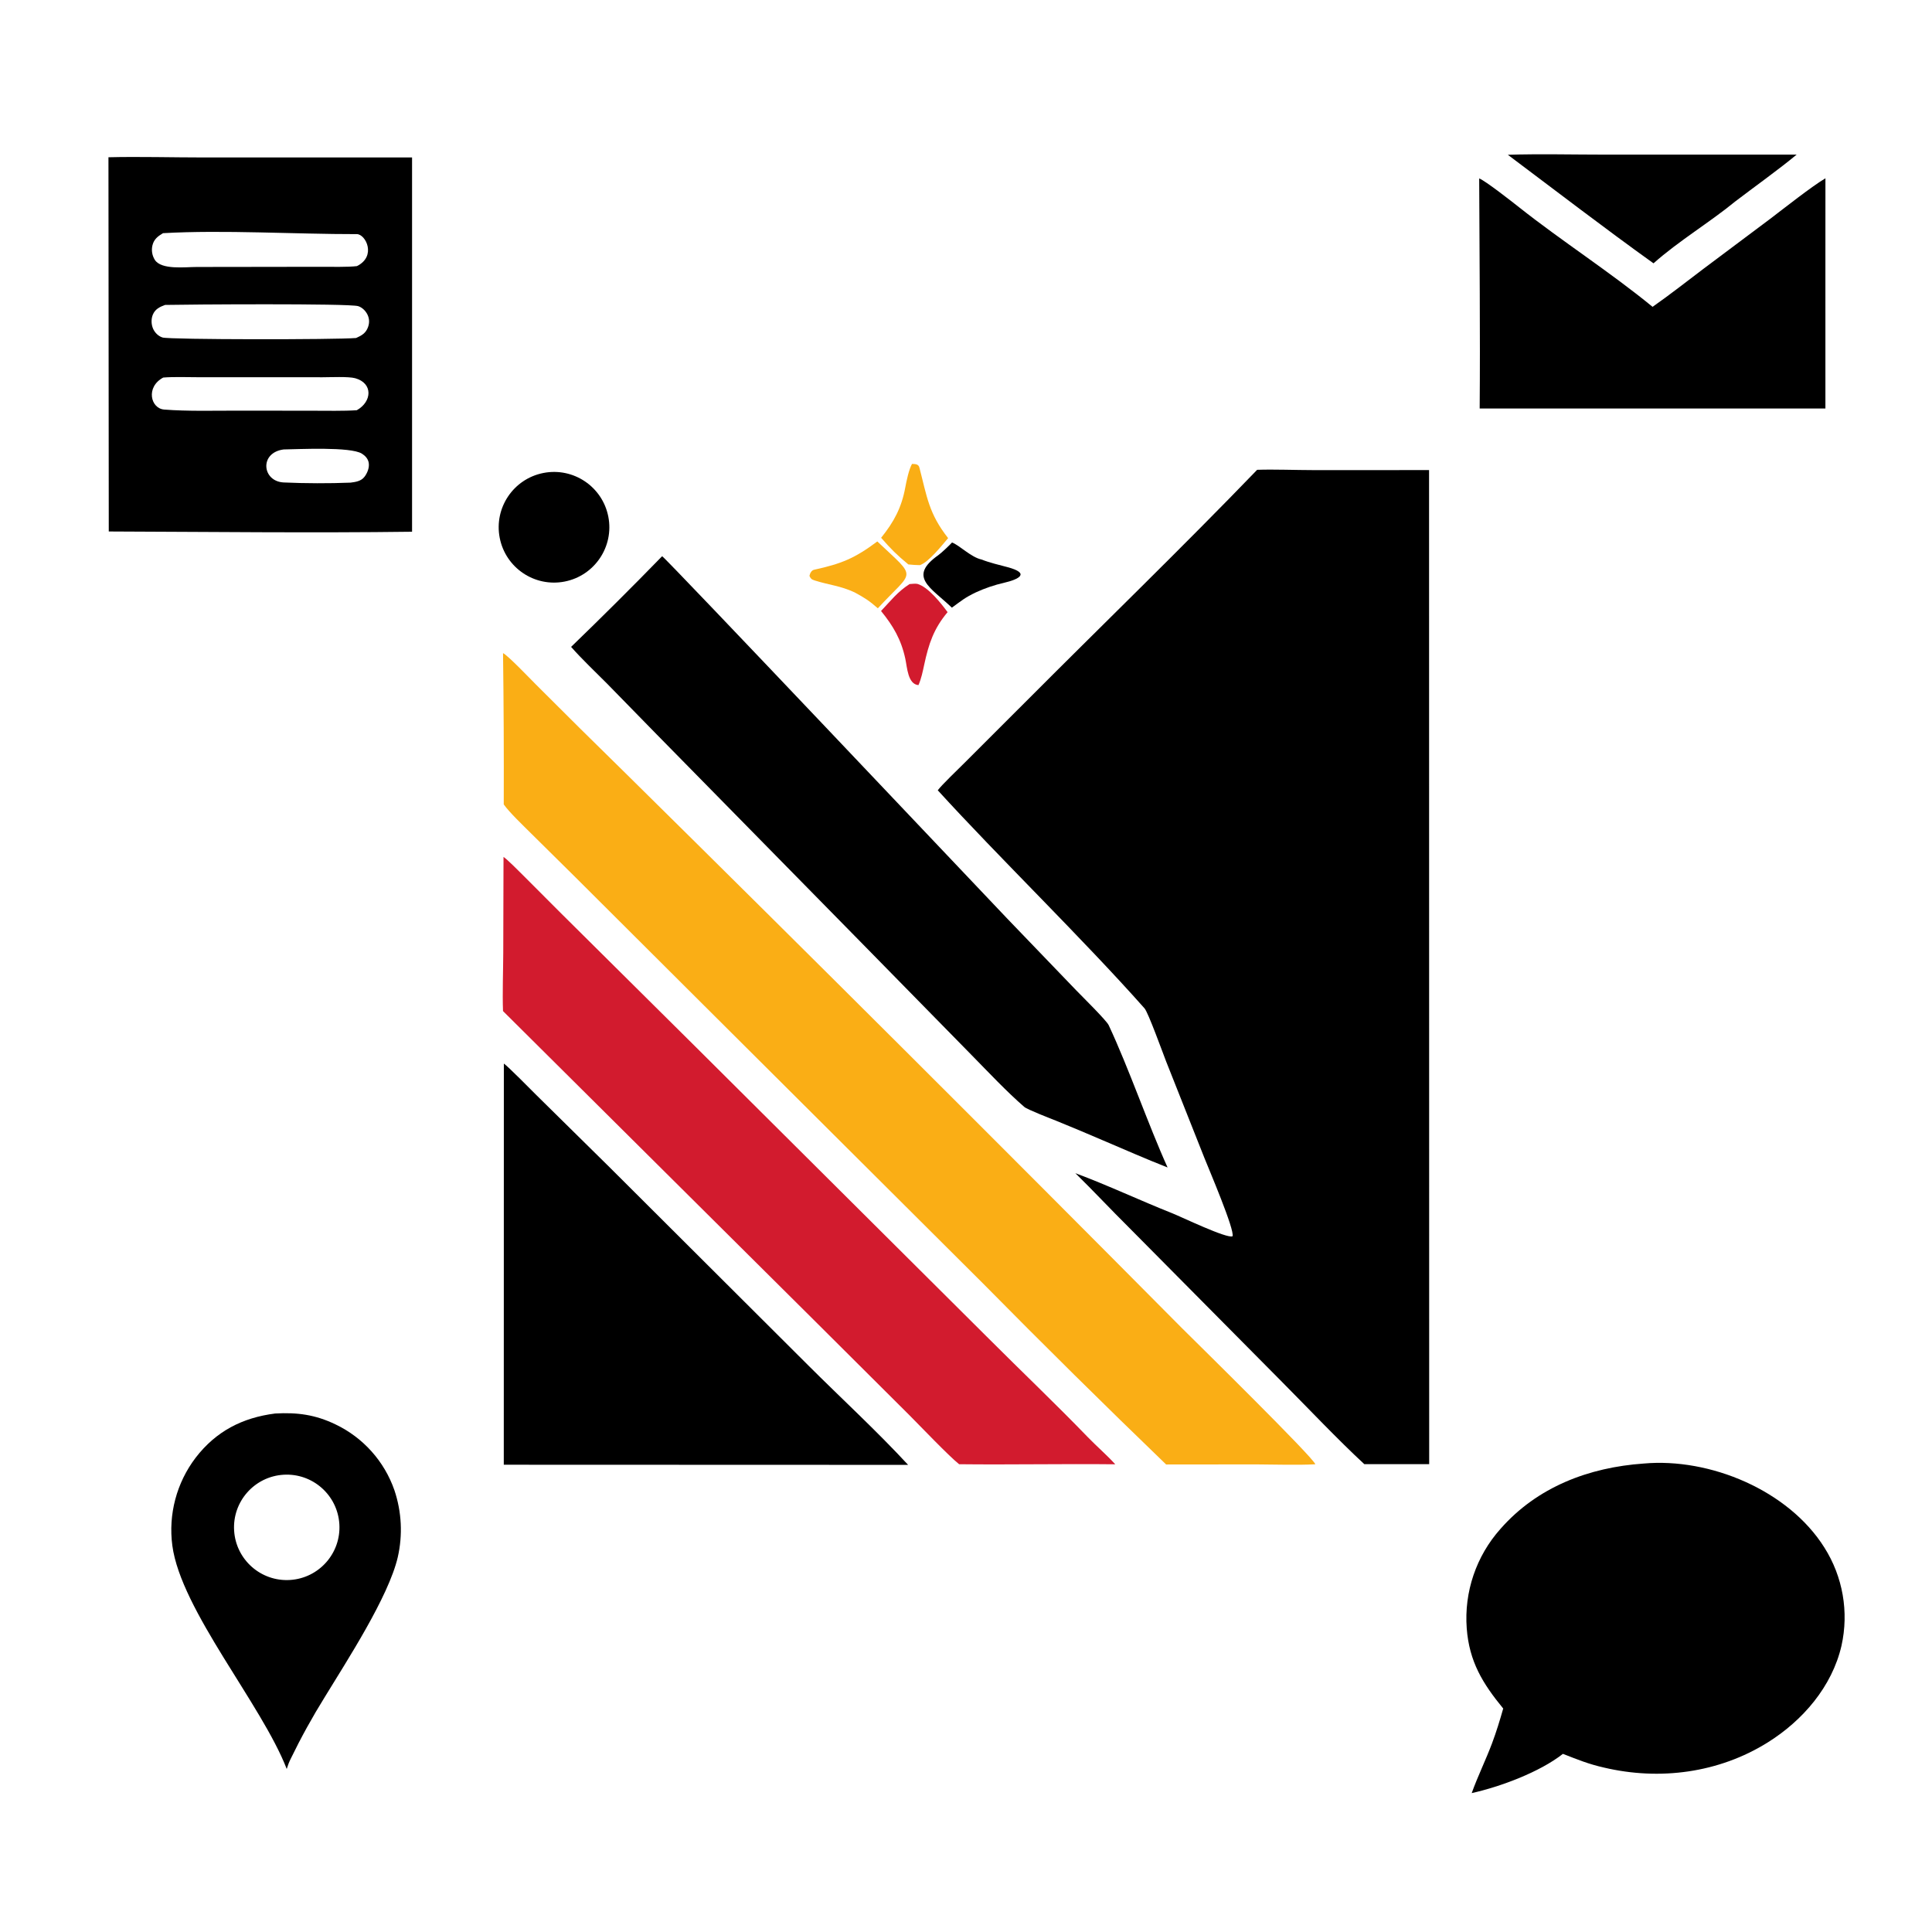
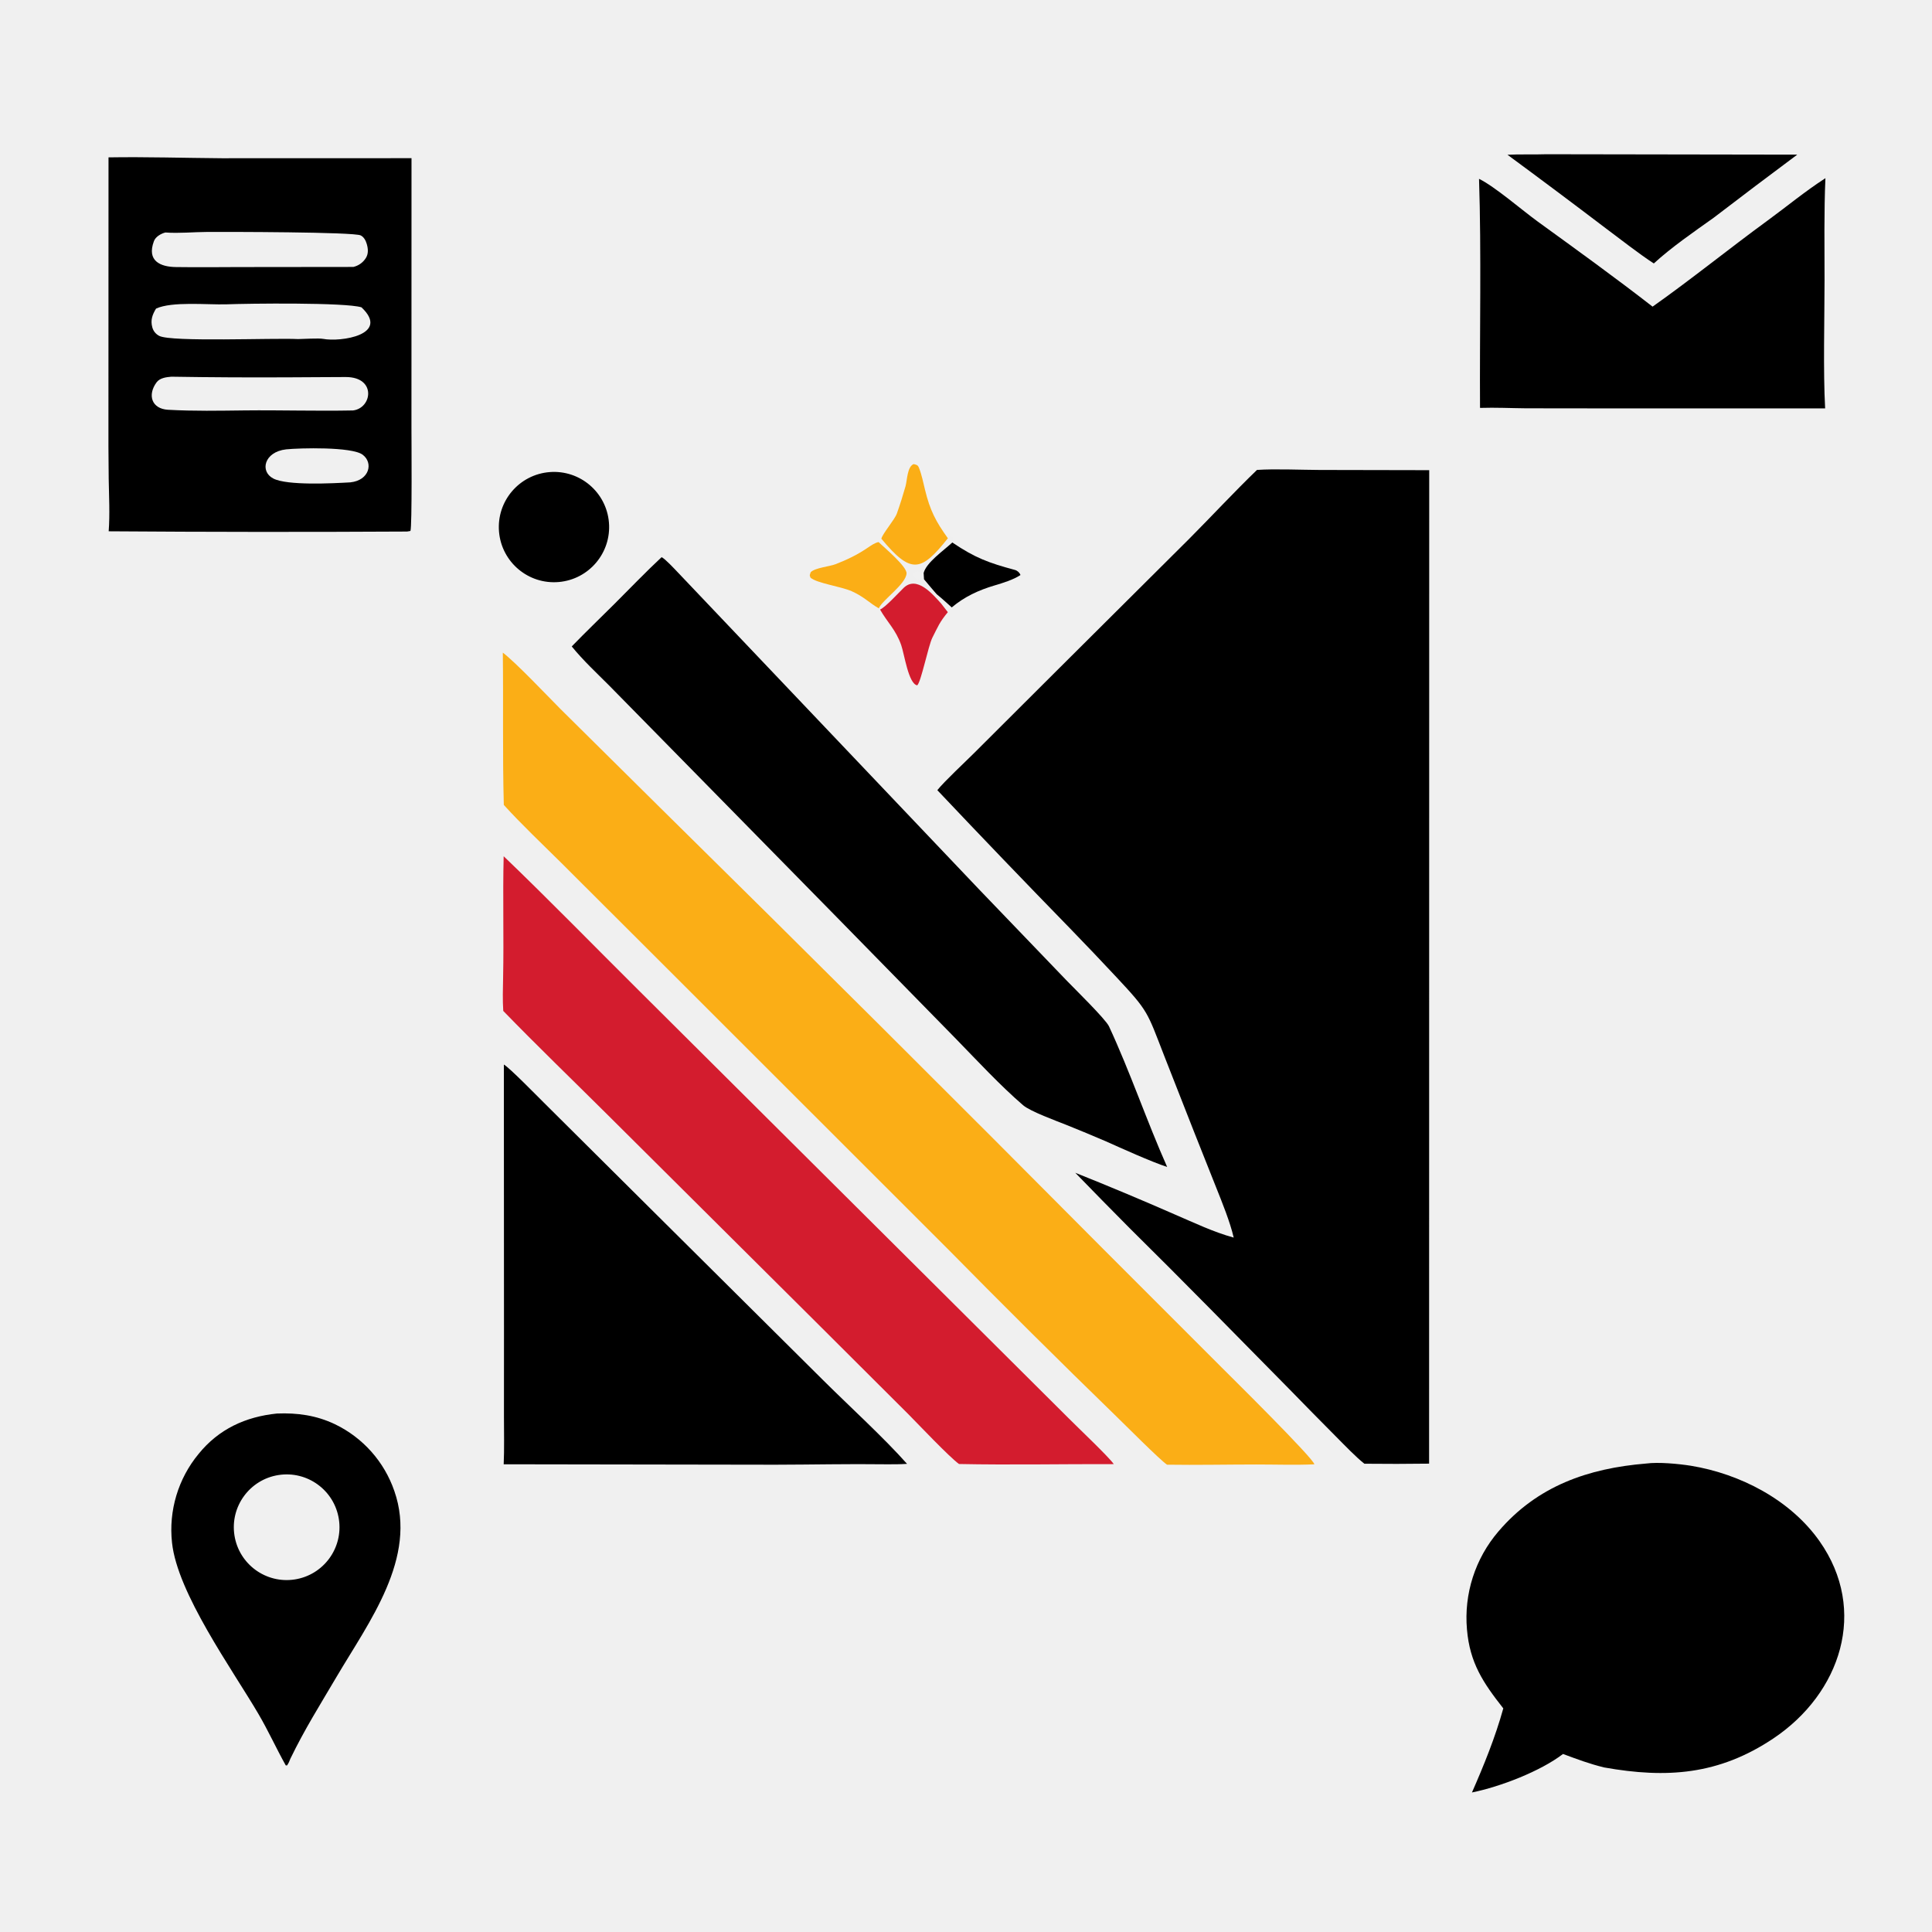
<svg xmlns="http://www.w3.org/2000/svg" width="1024" height="1024" viewBox="0 0 1024 1024">
-   <path fill="white" d="M0 0L1024 0L1024 1024L0 1024L0 0Z" />
-   <path d="M666.318 249.006C675.383 248.699 686.732 249.166 696.099 249.168L757.432 249.157L757.498 776.039L723.116 776.034C709.368 763.341 692.777 745.806 679.418 732.364L598.316 650.553C588.748 641.062 579.586 631.241 569.956 621.806C587.11 628.185 604.293 636.298 621.327 643.056C626.01 644.913 650.266 656.6 653.25 655.25C654.665 652.273 640.604 619.39 638.412 613.864L618.047 562.516C616.239 557.883 608.583 536.658 606.623 534.446C573.742 497.354 529.577 454.592 497.032 418.868C499.271 415.881 508.087 407.468 511.151 404.395L543.026 372.543C583.762 331.663 626.356 290.465 666.318 249.006Z" />
-   <path fill="#FAAE15" d="M266.621 346.175C269.241 347.411 281.124 359.892 284.109 362.857C299.76 378.538 315.505 394.125 331.343 409.617C430.196 507.189 528.543 605.271 626.382 703.859C634.387 711.816 696.388 772.747 697.15 776.105C687.738 776.604 675.182 776.204 665.615 776.158L618.073 776.206C585.341 744.656 553.009 712.694 521.084 680.328L368.497 528.287L305.052 465.032L281.21 441.452C277.345 437.604 270.009 430.61 266.997 426.362C267.091 399.632 266.966 372.902 266.621 346.175Z" />
-   <path d="M57.482 83.35C73.342 82.954 91.762 83.458 107.835 83.458L218.402 83.462L218.4 281.829C165.511 282.517 110.586 281.882 57.649 281.698L57.482 83.35Z" />
-   <path fill="white" d="M86.4 123.585C118.366 121.762 156.775 124.145 189.131 124.092C193.799 124.084 199.72 135.787 189.188 141.044C184.358 141.639 175.284 141.398 170.161 141.408L135.511 141.46L104.299 141.501C98.08 141.515 85.521 143.135 82.062 137.734C80.628 135.449 80.171 132.685 80.794 130.06C81.579 126.786 83.681 125.209 86.4 123.585Z" />
-   <path fill="white" d="M87.504 161.616C98.495 161.367 185.053 160.747 189.861 162.267C191.985 162.938 193.851 164.823 194.793 166.802C195.819 168.957 195.867 171.178 195.053 173.404C193.893 176.58 191.704 177.839 188.738 179.148C178.006 180.067 89.875 180.06 86.131 178.876C83.954 178.189 82.133 176.395 81.191 174.342C80.14 172.05 80.033 169.098 81.013 166.76C82.252 163.808 84.659 162.658 87.504 161.616Z" />
-   <path fill="white" d="M86.519 200.105C91.831 199.646 100.02 199.937 105.646 199.941L141.189 199.943L170.976 199.953C175.067 199.956 184.727 199.49 188.234 200.456C197.758 203.08 197.266 212.831 189.124 217.421C182.347 217.905 172.739 217.69 165.741 217.692L126.434 217.65C113.77 217.628 99.449 218.061 87.014 217.073C79.816 216.502 77.1 205.163 86.519 200.105Z" />
-   <path fill="white" d="M150.313 238.218C158.343 238.098 185.738 236.69 191.773 240.421C193.502 241.489 194.964 243.03 195.39 245.073C195.931 247.666 194.75 250.651 193.194 252.694C191.395 255.056 188.517 255.454 185.765 255.81C174.415 256.265 161.698 256.23 150.383 255.713C138.912 255.189 137.299 239.927 150.313 238.218Z" />
-   <path d="M871.158 775.708C906.286 772.553 947.88 789.868 966.964 820.24C976.758 835.692 980.018 854.399 976.03 872.252C971.032 893.96 955.458 911.977 936.85 923.579C910.975 939.712 879.709 943.82 850.175 936.858C841.943 935.004 836.234 932.635 828.381 929.577C816.144 939.201 795.277 947.002 780.037 950.381C783.196 941.54 787.525 932.784 790.828 923.947C793.146 917.746 794.925 911.904 796.732 905.553C785.849 892.288 778.727 880.723 777.397 863.024C775.965 843.769 782.416 824.759 795.271 810.353C814.809 788.07 842.181 777.746 871.158 775.708Z" />
-   <path d="M350.939 294.807C352.676 295.468 519.192 471.499 533.987 487.008L570.601 525.089C573.354 527.949 586.438 540.828 587.616 543.344C598.368 566.289 608.615 596.192 618.842 618.783C607.502 614.351 595.943 609.236 584.687 604.461C576.42 600.889 568.114 597.408 559.77 594.02C557.198 592.981 544.561 588.132 542.897 586.694C533.579 578.641 523.656 568.043 514.974 559.216L455.454 498.54L348.063 389.254L321.78 362.362C315.701 356.252 308.3 349.251 302.697 342.863C319.021 327.089 335.103 311.069 350.939 294.807Z" />
-   <path fill="#D21B2E" d="M266.874 454.175C269.096 455.705 274.898 461.604 276.997 463.682L297.552 484.258L368.922 555.072L524.013 709.449C541.518 726.956 559.381 743.946 576.566 761.722C581.25 766.566 586.659 771.2 591.099 776.106C563.494 775.802 535.864 776.38 508.348 776.071C502.604 771.454 487.802 755.887 481.935 750.014L431.048 699.32L266.607 535.894C266.255 526.68 266.693 514.504 266.736 505.14L266.874 454.175Z" />
-   <path d="M267.051 563.71C268.993 564.939 282.252 578.394 284.555 580.677L322.916 618.497L428.445 723.727C445.685 740.936 464.862 758.598 481.313 776.411L267.015 776.338L267.051 563.71Z" />
-   <path d="M967.517 94.498L967.5 148.75L967.508 216.506L784.26 216.506C784.587 176.062 784.141 135.062 784.002 94.576C787.212 95.756 801.568 107.02 805.147 109.856C827.931 127.905 853.529 144.265 875.894 162.631C884.929 156.333 894.372 148.887 903.208 142.217L938.235 115.988C945.646 110.369 960.018 98.958 967.517 94.498Z" />
-   <path d="M145.835 749.186C157.548 748.538 167.034 749.769 177.776 754.937C192.462 761.929 203.731 774.518 209.06 789.887C212.897 801.317 213.509 813.583 210.829 825.338C205.919 846.429 183.792 880.343 172.165 899.427C165.557 910.044 159.511 921 154.05 932.25C153.062 934.274 152.672 935.434 151.97 937.585C138.786 903.414 95.892 853.387 91.341 819.19C89.148 802.649 93.586 785.912 103.688 772.631C114.498 758.568 128.469 751.4 145.835 749.186Z" />
-   <path fill="white" d="M150.318 781.639C165.7 780.724 178.919 792.435 179.866 807.815C180.812 823.195 169.129 836.438 153.751 837.416C138.328 838.397 125.038 826.672 124.088 811.247C123.139 795.822 134.892 782.556 150.318 781.639Z" />
-   <path d="M799.182 82.034C815.534 81.503 834.697 81.959 851.198 81.956L952.277 81.934C943.008 89.653 929.516 99.287 919.695 106.791C906.357 117.754 889.651 127.767 876.392 139.567C850.567 121.072 824.668 101.14 799.182 82.034Z" />
-   <path d="M288.027 250.681C303.921 247.58 319.319 257.951 322.421 273.845C325.523 289.738 315.154 305.138 299.261 308.241C283.365 311.346 267.963 300.975 264.86 285.079C261.758 269.182 272.13 253.781 288.027 250.681Z" />
-   <path fill="#FAAE15" d="M483.376 245.889C485.163 245.951 486.802 245.923 487.3 247.829C491.3 263.149 492.235 272.183 502.529 285.211C499.29 289.008 492.157 298.027 487.57 299.539C485.397 299.533 483.582 299.355 481.438 299.159C475.383 294.163 472.136 290.921 467.014 285.033C473.846 276.554 477.86 269.028 479.827 258.31C480.443 254.954 481.748 248.771 483.376 245.889Z" />
-   <path fill="#D21B2E" d="M482.1 309.567C482.941 309.466 485.466 309.257 486.246 309.479C492.07 311.135 498.97 320.002 502.243 324.454C494.907 333.168 492.237 341.199 489.858 352.271C489.093 355.834 488.283 359.832 486.797 363.131C481.163 362.63 480.846 353.85 479.824 349.111C477.639 338.976 473.426 331.754 466.967 323.84C472.159 318.375 475.729 313.637 482.1 309.567Z" />
-   <path fill="#FAAE15" d="M464.996 286.972C486.561 307.432 484.437 301.551 465.273 322.412C460.804 318.466 458.129 316.749 452.884 313.939C445.296 310.424 439.501 310.097 431.748 307.64C430.009 307.089 429.663 306.622 429.02 305.222C429.316 303.88 430.072 302.295 431.482 301.984C446.007 298.787 452.991 295.956 464.996 286.972Z" />
-   <path d="M504.595 287.535C508.434 288.913 514.672 295.378 520.245 296.557C524.712 298.312 529.375 299.359 533.995 300.595C546.302 303.889 539.948 307.069 532.238 308.87C527.071 310.043 522.04 311.752 517.228 313.97C511.369 316.765 509.616 318.371 504.518 322.079C493.312 311.351 481.008 305.773 497.376 294.211C498.964 293.09 503.393 288.885 504.595 287.535Z" />
+   <path d="M666.232 249.068C675.71 248.425 689.465 249.038 699.249 249.087L757.513 249.202L757.449 775.76C746.02 775.918 734.591 775.933 723.162 775.804C718.851 772.468 712.511 765.846 708.509 761.824C700.136 753.41 691.811 744.948 683.535 736.439C655.522 708.024 627.039 678.893 598.686 650.902C589.034 641.19 579.441 631.419 569.909 621.59C587.596 628.651 605.163 636.01 622.602 643.663C632.93 648.078 643.058 652.986 653.885 655.951C651.965 647.619 647.699 637.164 644.51 629.178L632.888 599.931L617.016 559.502C607.926 536.156 608.809 536.178 591.729 517.907C583.684 509.291 575.556 500.751 567.347 492.291C543.646 467.976 520.131 443.48 496.805 418.806C500.468 414.184 511.579 403.863 516.323 399.116L558.961 356.589L630.42 285.459C642.108 273.71 654.471 260.396 666.232 249.068Z" />
+   <path fill="#FBAE16" d="M266.503 345.907C273.551 351.281 290.06 368.762 297.103 375.827L349.499 427.702C428.457 505.5 506.995 583.724 585.109 662.371L647.543 724.82C652.702 729.951 696.026 772.806 696.653 776.115C687.06 776.573 675.63 776.199 665.868 776.205C650.198 776.213 634.177 776.554 618.545 776.314C614.787 773.802 596.019 754.908 591.625 750.666C561.615 721.502 531.924 692.01 502.559 662.197L344.569 504.322L297.55 457.404C287.554 447.493 276.399 436.952 267.031 426.628C266.301 400.573 266.845 372.313 266.503 345.907Z" />
+   <path d="M57.514 83.41C77.913 83.088 97.347 83.723 117.545 83.874L218.106 83.841L218.076 226.472C218.076 232.014 218.46 279.461 217.529 281.427L215.769 281.727C163.048 282.021 110.325 281.976 57.604 281.595C58.282 272.738 57.768 262.809 57.614 253.854C57.48 242.735 57.434 231.616 57.476 220.496L57.514 83.41ZM82.706 163.561C80.751 166.79 79.673 169.679 80.726 173.494C81.282 175.504 82.542 177.053 84.385 178.021C90.807 181.395 145.134 179.052 157.985 179.713C160.744 179.665 169.03 179.185 171.206 179.6C180.635 181.394 206.973 177.445 191.592 162.89C183.138 160.228 131.468 160.844 119.822 161.303C109.854 161.592 91.18 159.641 82.706 163.561ZM187.267 141.486C190.041 140.832 192.404 139.177 193.927 136.734C195.358 134.437 195.118 131.797 194.387 129.292C193.865 127.506 192.922 125.677 191.208 124.783C187.626 122.912 119.833 122.884 109.915 122.929C102.616 122.962 94.884 123.768 87.65 123.219C85.212 123.853 82.453 125.515 81.604 127.767C77.599 138.395 85.154 141.438 93.221 141.547C104.867 141.704 115.168 141.601 126.156 141.553L187.267 141.486ZM187.124 217.545C197.265 216.313 199.633 199.826 183.242 199.832C174.188 199.835 163.072 199.972 153.918 199.988C132.885 200.109 111.851 199.999 90.82 199.658C88.043 199.891 84.709 200.321 82.991 202.647C78.023 209.374 80.384 216.704 89.086 217.189C103.026 217.965 115.959 217.684 129.826 217.526C148.867 217.323 168.136 217.931 187.124 217.545ZM185.669 255.663C195.836 254.61 197.995 245.302 192.186 240.984C186.441 236.713 158.787 237.427 151.626 238.171C139.962 239.518 137.607 249.889 144.863 253.629C152.289 257.458 176.393 256.193 185.669 255.663Z" />
+   <path d="M872.49 775.705C879.002 774.829 889.752 775.853 896.217 776.881C922.325 781.166 948.914 794.909 964.358 816.809C990.303 853.602 975.565 897.547 939.968 921.382C911.008 940.773 883.397 942.678 850.23 936.786C842.197 934.81 836.202 932.51 828.422 929.644C816.476 938.806 795.166 947.011 780.166 950.044C786.54 935.522 792.534 920.772 796.777 905.479C786.152 891.97 779.039 881.459 777.524 863.647C775.86 844.797 781.869 826.071 794.19 811.708C814.792 787.572 841.759 778.238 872.49 775.705Z" />
+   <path d="M350.675 295.303C352.694 296.332 357.202 301.241 358.915 303.011L518.987 471.451L565.415 519.783C569.255 523.775 586.014 540.169 587.779 543.972C599.078 568.302 607.69 593.916 618.617 618.517C610.1 615.743 594.364 608.592 585.872 604.808C579.077 601.889 572.247 599.052 565.385 596.297C559.94 594.118 546.105 589.097 542.246 585.78C530.16 575.391 517.98 562.207 506.785 550.725L443.268 485.893L348.186 389.096L322.838 363.314C315.944 356.403 309.235 350.218 303.035 342.623C310.316 335.101 318.157 327.583 325.595 320.161C333.816 311.957 342.23 303.17 350.675 295.303Z" />
+   <path fill="#D31C2E" d="M266.951 453.817C290.939 476.846 315.041 501.567 338.679 525.052L495.683 681.308L566.678 751.984C571.261 756.616 587.654 772.13 590.329 776.013C563.315 775.938 535.138 776.511 508.295 775.955C503.198 772.304 486.654 754.813 481.645 749.756L432.507 700.75L321.451 590.292C303.311 572.258 284.518 554.146 266.74 535.815C266.353 530.187 266.541 523.831 266.657 518.146C267.094 496.743 266.427 475.201 266.951 453.817Z" />
+   <path d="M267.061 564.224C270.175 566.036 284.447 580.662 288.145 584.314L344.694 640.537L436.539 731.784C449.677 744.851 468.926 762.482 480.748 775.875C476.968 776.111 473.069 776.151 469.283 776.101C449.819 775.841 430.365 776.29 410.907 776.325L266.967 776.098C267.333 768.245 267.105 758.617 267.108 750.611L267.123 705.634L267.061 564.224Z" />
+   <path d="M967.509 94.436C966.733 112 967.043 131.056 967.045 148.75C967.036 168.549 966.277 197.145 967.361 216.459L844.073 216.449L808.778 216.408C800.475 216.331 792.796 215.933 784.444 216.196C784.204 176.639 785.198 134.027 783.921 94.788C792.238 98.838 806.794 111.456 814.992 117.403C835.528 132.304 855.865 146.94 875.902 162.527C896.292 148.149 916.411 131.823 936.626 117.063C947.281 109.284 956.217 101.763 967.509 94.436Z" />
+   <path d="M146.789 749.2C157.635 748.77 167.62 750.154 177.521 754.861C192.326 761.98 203.665 774.728 209.009 790.262C221.421 825.753 195.477 859.708 178.315 888.865C169.552 903.753 161.466 916.532 153.886 932.183C153.257 933.798 153.12 934.229 152.134 935.726L151.453 935.684C146.624 927.085 142.265 917.434 136.881 908.265C123.071 884.746 93.941 844.317 91.17 817.588C89.337 800.655 94.427 783.699 105.283 770.574C115.967 757.407 130.165 750.895 146.789 749.2ZM156.24 837.137C171.52 834.758 181.979 820.444 179.603 805.164C177.227 789.884 162.915 779.423 147.635 781.796C132.35 784.17 121.886 798.486 124.262 813.77C126.639 829.054 140.957 839.516 156.24 837.137Z" />
+   <path d="M819.567 81.749L952.586 81.961C937.707 93.03 922.906 104.205 908.185 115.483C897.77 122.898 885.921 131.037 876.56 139.631C869.194 134.896 858.099 126.235 850.916 120.872C833.707 107.786 816.396 94.835 798.984 82.021C805.445 81.681 812.798 81.987 819.567 81.749Z" />
+   <path d="M291.372 250.213C307.395 248.978 321.411 260.908 322.751 276.922C324.091 292.937 312.253 307.031 296.247 308.475C280.093 309.933 265.841 297.961 264.488 281.798C263.135 265.635 275.2 251.461 291.372 250.213Z" />
+   <path fill="#FBAE16" d="M467.142 285.531C467.659 282.967 474.202 275.457 475.373 272.138C477.046 267.413 478.579 262.562 479.942 257.739C480.848 254.534 480.8 247.448 484.223 245.978C485.718 246.362 486.41 246.298 487.098 248.013C488.492 251.49 489.398 255.968 490.289 259.638C492.916 270.47 495.995 276.426 502.399 285.291C488.136 303.216 482.869 304.491 467.142 285.531Z" />
+   <path fill="#D31C2E" d="M466.453 323.077C469.357 321.832 476.412 314.021 478.973 311.57C485.972 304.872 494.456 315.068 498.852 319.916L502.375 324.459C497.89 329.876 497.2 332.064 494.204 337.915C491.993 342.232 488.076 362.053 486.093 363.242C481.472 362.314 479.347 346.772 477.656 341.913C474.82 333.764 470.264 329.805 466.453 323.077Z" />
+   <path fill="#FBAE16" d="M465.777 322.431C460.887 319.657 457.879 316.231 451.417 313.361C445.663 310.806 433.065 309.185 429.573 306.172C429.007 304.387 429.083 305.318 429.689 303.279C432.02 300.893 439.596 300.317 442.995 298.987C449.033 296.625 454.363 294.06 459.746 290.419C461.419 289.288 463.712 287.652 465.668 287.312C468.826 290.334 480.68 300.247 480.49 303.907C480.191 309.643 467.693 317.911 465.777 322.431Z" />
+   <path d="M489.542 303.706C490.975 298.143 499.902 292.016 504.751 287.533C516.814 295.685 523.916 298.301 537.954 302.093C539.23 302.438 540.433 303.517 540.871 304.788C537.008 307.309 531.601 308.975 527.182 310.28C518.824 312.75 511.166 316.253 504.448 321.942C501.88 319.637 499.271 317.228 496.602 315.057C496.917 315.565 490.259 307.704 489.74 307.027L489.542 303.706Z" />
+   <path fill="#CFCBCE" fill-opacity="0.008" d="M502.399 285.291L502.994 285.034L503.249 284.246L504.33 284.292C505.244 285.455 505.15 285.409 505.395 286.891L504.754 287.228L504.751 287.533C499.902 292.016 490.975 298.143 489.542 303.706C486.782 302.75 487.719 302.677 485.088 303.144L484.054 304.046C483.899 306.964 487.695 307.558 489.74 307.027C490.259 307.704 496.917 315.565 496.602 315.057C497.641 316.679 498.767 318.024 498.852 319.916C494.456 315.068 485.972 304.872 478.973 311.57C476.412 314.021 469.357 321.832 466.453 323.077L465.777 322.431C467.693 317.911 480.191 309.643 480.49 303.907C480.68 300.247 468.826 290.334 465.668 287.312L467.142 285.531C482.869 304.491 488.136 303.216 502.399 285.291Z" />
</svg>
